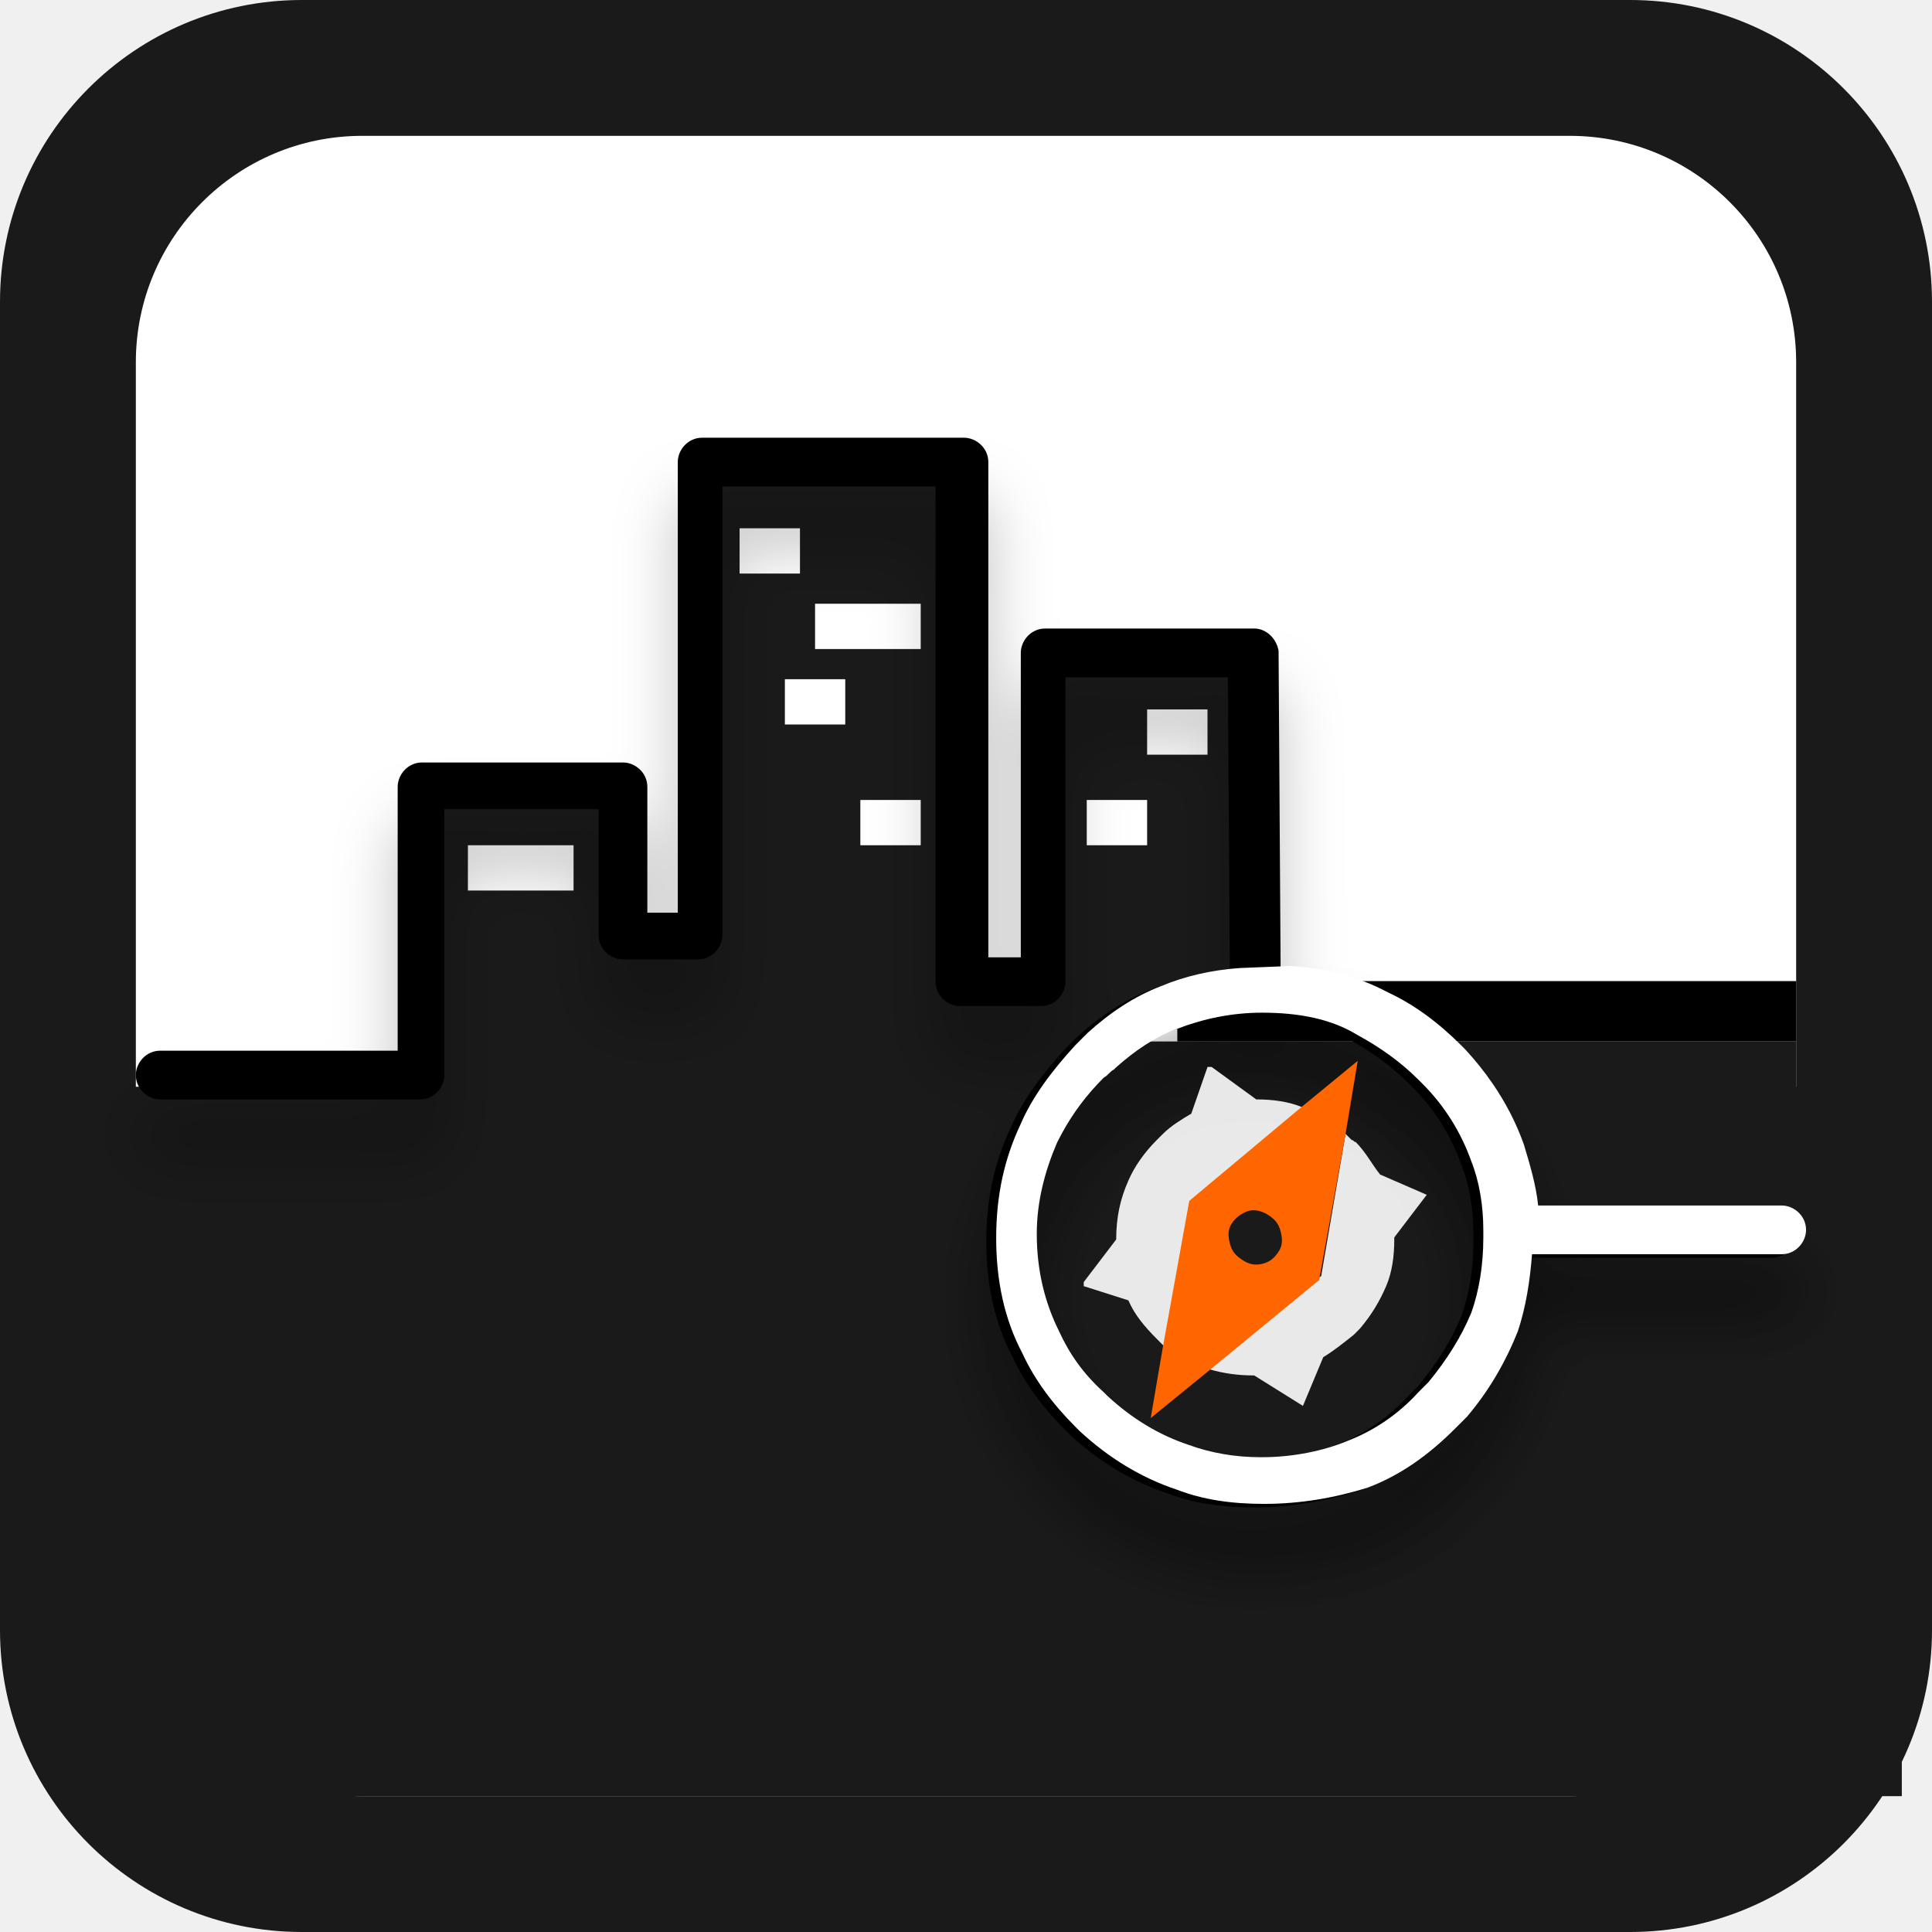
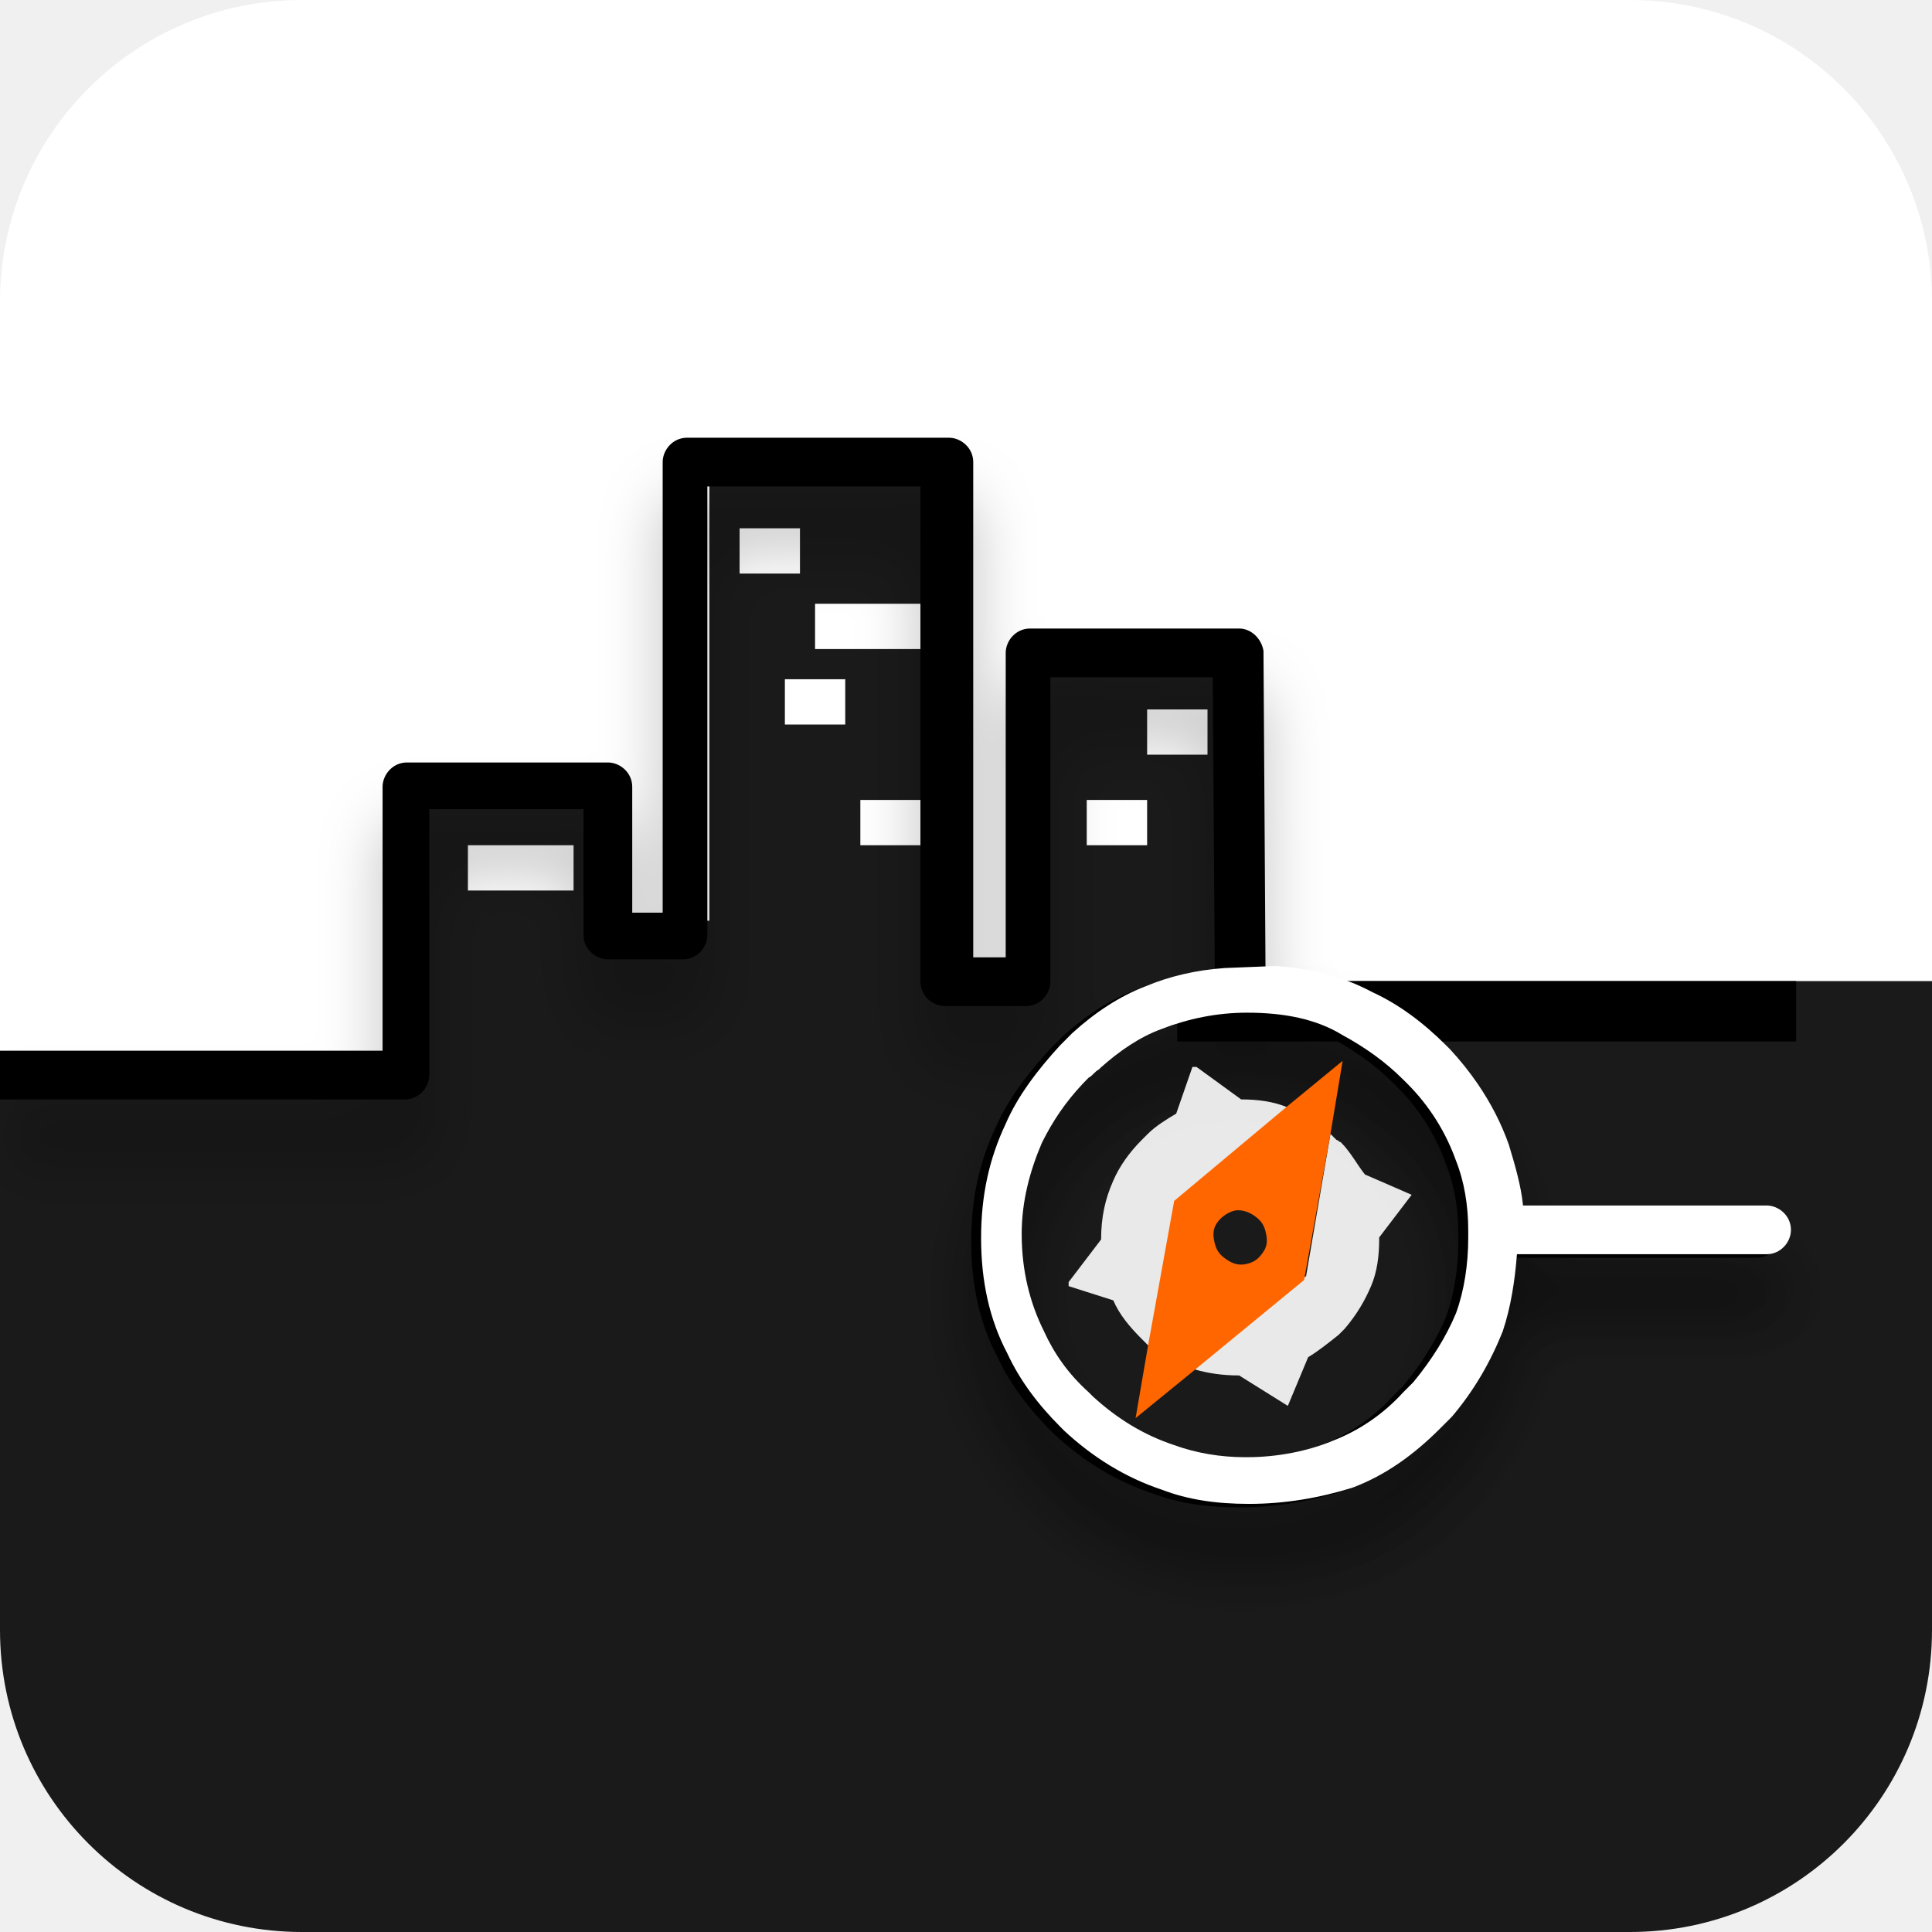
<svg xmlns="http://www.w3.org/2000/svg" width="128" height="128" viewBox="0 0 128 128" fill="none">
-   <rect width="128" height="128" rx="20" fill="#1A1A1A" />
-   <rect x="9" y="9" width="110" height="110" rx="15" fill="white" />
-   <rect x="70" y="69" width="49" height="8" fill="#1A1A1A" />
-   <line x1="78" y1="67" x2="119" y2="67" stroke="black" stroke-width="4" />
-   <rect x="28" y="52" width="13" height="19" fill="#1A1A1A" />
-   <rect x="47" y="31" width="17" height="40" fill="#1A1A1A" />
-   <rect x="69" y="43" width="14" height="22" fill="#1A1A1A" />
-   <rect x="28" y="61" width="25" height="12" fill="#1A1A1A" />
-   <path d="M52 61L62.5 65.179H69.5H77L69.5 70.286L66.5 74H52V61Z" fill="#1A1A1A" stroke="#1A1A1A" />
-   <rect x="49" y="35" width="4" height="3" fill="white" />
-   <rect x="52" y="45" width="4" height="3" fill="white" />
-   <rect x="76" y="47" width="4" height="3" fill="white" />
-   <rect x="57" y="53" width="4" height="3" fill="white" />
-   <rect x="72" y="53" width="4" height="3" fill="white" />
-   <rect x="54" y="40" width="7" height="3" fill="white" />
-   <rect x="31" y="56" width="7" height="3" fill="white" />
-   <rect x="6" y="72" width="120" height="47" fill="#1A1A1A" />
-   <g filter="url(#filter0_d)">
-     <path fill-rule="evenodd" clip-rule="evenodd" d="M81.482 64.367L84.844 64.232L84.709 43.12C84.575 42.313 83.902 41.641 83.095 41.641H69.245C68.303 41.641 67.631 42.447 67.631 43.254V63.425H65.479V30.614C65.479 29.672 64.672 29 63.865 29H46.518C45.577 29 44.905 29.807 44.905 30.614V60.467H42.888V52.13C42.888 51.188 42.081 50.516 41.274 50.516H27.961C27.02 50.516 26.347 51.323 26.347 52.13V69.611H10.614C9.672 69.611 9 70.418 9 71.225C9 72.166 9.807 72.839 10.614 72.839H27.826C28.768 72.839 29.44 72.032 29.44 71.225V53.609H39.66V61.946C39.66 62.888 40.467 63.56 41.274 63.56H46.249C47.191 63.56 47.863 62.753 47.863 61.946V32.227H61.983V65.039C61.983 65.98 62.79 66.653 63.597 66.653H68.975C69.917 66.653 70.589 65.846 70.589 65.039V44.868H81.347L81.482 64.367Z" fill="black" />
-     <path d="M77.313 98.927C79.061 99.599 80.944 99.868 83.095 99.868C85.516 99.868 87.802 99.465 89.954 98.792C92.105 97.985 93.988 96.641 95.736 94.892L96.408 94.22L96.543 94.086C98.022 92.337 99.098 90.455 99.905 88.438C100.443 86.824 100.711 85.076 100.846 83.328H117.386C118.328 83.328 119 82.521 119 81.714C119 80.773 118.193 80.1 117.386 80.1H101.249C101.115 78.755 100.711 77.411 100.308 76.066C99.812 74.66 99.112 73.305 98.24 72.032H93.584C95.064 73.511 96.139 75.259 96.812 77.142C97.35 78.487 97.619 80.1 97.619 81.714V82.252C97.619 84 97.35 85.748 96.812 87.227C96.139 88.841 95.198 90.32 93.988 91.799L93.315 92.472C91.971 93.951 90.357 95.027 88.609 95.699C86.995 96.372 84.978 96.775 82.961 96.775H82.826C81.213 96.775 79.599 96.506 78.12 95.968C76.103 95.296 74.355 94.22 72.741 92.741L72.472 92.472C71.127 91.262 70.186 89.917 69.513 88.438C68.572 86.555 68.034 84.403 68.034 81.983C68.034 79.831 68.572 77.814 69.379 75.931C70.105 74.479 70.94 73.245 72.081 72.032C72.207 71.897 72.338 71.763 72.472 71.628C72.606 71.561 72.707 71.46 72.808 71.359C72.909 71.259 73.01 71.158 73.144 71.091L73.279 70.956C74.489 69.88 75.834 68.939 77.313 68.401C79.061 67.729 80.944 67.325 82.961 67.325C85.381 67.325 87.533 67.729 89.281 68.804C90.76 69.611 92.105 70.553 93.315 71.763L93.584 72.032H98.24C97.694 71.235 97.081 70.47 96.408 69.746L96.139 69.477C94.66 67.998 93.046 66.787 91.298 65.98C89.281 64.905 87.13 64.367 84.844 64.232L81.482 64.367C79.599 64.501 77.851 64.905 76.237 65.577C74.489 66.249 72.875 67.325 71.396 68.67L70.589 69.477C69.84 70.294 69.126 71.146 68.498 72.032C67.886 72.895 67.357 73.792 66.958 74.721C65.883 77.007 65.345 79.428 65.345 82.252C65.345 85.076 65.883 87.631 67.093 89.917C67.9 91.665 69.11 93.279 70.589 94.758L70.858 95.027C72.741 96.775 74.892 98.12 77.313 98.927Z" fill="black" />
+   <g clip-path="url(#clip0)">
+     <rect width="128" height="128" rx="20" fill="white" />
+     <rect x="70" y="65" width="58" height="12" fill="#1A1A1A" />
+     <line x1="78" y1="67" x2="119" y2="67" stroke="black" stroke-width="4" />
+     <rect x="28" y="52" width="13" height="19" fill="#1A1A1A" />
+     <rect x="47" y="31" width="17" height="40" fill="#1A1A1A" />
+     <rect x="69" y="43" width="14" height="22" fill="#1A1A1A" />
+     <rect x="28" y="61" width="25" height="12" fill="#1A1A1A" />
+     <path d="M52 61L62.5 65.179H69.5H77L69.5 70.286L66.5 74H52V61Z" fill="#1A1A1A" stroke="#1A1A1A" />
+     <rect x="49" y="35" width="4" height="3" fill="white" />
+     <rect x="52" y="45" width="4" height="3" fill="white" />
+     <rect x="76" y="47" width="4" height="3" fill="white" />
+     <rect x="57" y="53" width="4" height="3" fill="white" />
+     <rect x="72" y="53" width="4" height="3" fill="white" />
+     <rect x="54" y="40" width="7" height="3" fill="white" />
+     <rect x="31" y="56" width="7" height="3" fill="white" />
+     <rect y="72" width="128" height="56" fill="#1A1A1A" />
+     <g filter="url(#filter0_d)">
+       <path fill-rule="evenodd" clip-rule="evenodd" d="M80.482 64.367L83.843 64.232L83.709 43.12C83.575 42.313 82.902 41.641 82.095 41.641H68.244C67.303 41.641 66.631 42.447 66.631 43.254V63.425H64.479V30.614C64.479 29.672 63.672 29 62.865 29H45.518C44.577 29 43.904 29.807 43.904 30.614V60.467H41.887V52.13C41.887 51.188 41.081 50.516 40.274 50.516H26.961C26.019 50.516 25.347 51.323 25.347 52.13V69.611H-0.5C-1.441 69.611 -0 70.418 -0 71.225C-0 72.166 -0.807 72.839 -0 72.839H26.826C27.768 72.839 28.44 72.032 28.44 71.225V53.609H38.66V61.946C38.66 62.888 39.467 63.56 40.274 63.56H45.249C46.191 63.56 46.863 62.753 46.863 61.946V32.227H60.983V65.039C60.983 65.98 61.79 66.653 62.596 66.653H67.975C68.917 66.653 69.589 65.846 69.589 65.039V44.868H80.347L80.482 64.367Z" fill="black" />
+       <path d="M76.313 98.927C78.061 99.599 79.944 99.868 82.095 99.868C84.516 99.868 86.802 99.465 88.953 98.792C91.105 97.985 92.988 96.641 94.736 94.892L95.408 94.22L95.543 94.086C97.022 92.337 98.098 90.455 98.904 88.438C99.442 86.824 99.711 85.076 99.846 83.328H116.386C117.328 83.328 118 82.521 118 81.714C118 80.773 117.193 80.1 116.386 80.1H100.249C100.115 78.755 99.711 77.411 99.308 76.066C98.812 74.66 98.112 73.305 97.24 72.032H92.584C94.064 73.511 95.139 75.259 95.812 77.142C96.35 78.487 96.618 80.1 96.618 81.714V82.252C96.618 84 96.35 85.748 95.812 87.227C95.139 88.841 94.198 90.32 92.988 91.799L92.315 92.472C90.971 93.951 89.357 95.027 87.609 95.699C85.995 96.372 83.978 96.775 81.961 96.775H81.826C80.213 96.775 78.599 96.506 77.12 95.968C75.103 95.296 73.354 94.22 71.741 92.741L71.472 92.472C70.127 91.262 69.186 89.917 68.513 88.438C67.572 86.555 67.034 84.403 67.034 81.983C67.034 79.831 67.572 77.814 68.379 75.931C69.105 74.479 69.94 73.245 71.08 72.032C71.207 71.897 71.337 71.763 71.472 71.628C71.606 71.561 71.707 71.46 71.808 71.359C71.909 71.259 72.01 71.158 72.144 71.091L72.279 70.956C73.489 69.88 74.834 68.939 76.313 68.401C78.061 67.729 79.944 67.325 81.961 67.325C84.381 67.325 86.533 67.729 88.281 68.804C89.76 69.611 91.105 70.553 92.315 71.763L92.584 72.032H97.24C96.694 71.235 96.081 70.47 95.408 69.746L95.139 69.477C93.66 67.998 92.046 66.787 90.298 65.98C88.281 64.905 86.129 64.367 83.843 64.232L80.482 64.367C78.599 64.501 76.851 64.905 75.237 65.577C73.489 66.249 71.875 67.325 70.396 68.67L69.589 69.477C68.84 70.294 68.125 71.146 67.498 72.032C66.886 72.895 66.357 73.792 65.958 74.721C64.882 77.007 64.345 79.428 64.345 82.252C64.345 85.076 64.882 87.631 66.093 89.917C66.9 91.665 68.11 93.279 69.589 94.758L69.858 95.027C71.741 96.775 73.892 98.12 76.313 98.927Z" fill="black" />
+     </g>
+     <g filter="url(#filter1_d)">
+       <path d="M76.968 98.694C78.716 99.367 80.599 99.636 82.751 99.636C85.171 99.636 87.457 99.232 89.609 98.56C91.76 97.753 93.643 96.408 95.391 94.66L96.064 93.988L96.198 93.853C97.677 92.105 98.753 90.222 99.56 88.205C100.098 86.592 100.367 84.844 100.501 83.095H117.042C117.983 83.095 118.655 82.288 118.655 81.482C118.655 80.54 117.848 79.868 117.042 79.868H100.905C100.77 78.523 100.367 77.178 99.963 75.834C99.467 74.428 98.767 73.073 97.895 71.799H93.24C94.719 73.279 95.795 75.027 96.467 76.909C97.005 78.254 97.274 79.868 97.274 81.482V82.02C97.274 83.768 97.005 85.516 96.467 86.995C95.795 88.609 94.853 90.088 93.643 91.567L92.971 92.24C91.626 93.719 90.012 94.795 88.264 95.467C86.65 96.139 84.633 96.543 82.616 96.543H82.482C80.868 96.543 79.254 96.274 77.775 95.736C75.758 95.064 74.01 93.988 72.396 92.509L72.127 92.24C70.782 91.029 69.841 89.685 69.169 88.205C68.227 86.323 67.689 84.171 67.689 81.751C67.689 79.599 68.227 77.582 69.034 75.699C69.76 74.247 70.596 73.012 71.736 71.799C71.862 71.665 71.993 71.531 72.127 71.396C72.262 71.329 72.362 71.228 72.463 71.127C72.564 71.026 72.665 70.925 72.799 70.858L72.934 70.724C74.144 69.648 75.489 68.707 76.968 68.169C78.716 67.496 80.599 67.093 82.616 67.093C85.037 67.093 87.188 67.496 88.936 68.572C90.416 69.379 91.76 70.32 92.971 71.531L93.24 71.799H97.895C97.35 71.003 96.737 70.238 96.064 69.513L95.795 69.245C94.315 67.765 92.702 66.555 90.954 65.748C88.936 64.672 86.785 64.135 84.499 64L81.137 64.135C79.254 64.269 77.506 64.672 75.892 65.345C74.144 66.017 72.531 67.093 71.051 68.438L70.245 69.245C69.495 70.062 68.781 70.913 68.153 71.799C67.541 72.663 67.012 73.56 66.614 74.489C65.538 76.775 65 79.196 65 82.02C65 84.844 65.538 87.398 66.748 89.685C67.555 91.433 68.765 93.046 70.245 94.526L70.513 94.795C72.396 96.543 74.548 97.888 76.968 98.694Z" fill="white" />
+     </g>
+     <path opacity="0.9" d="M79.002 70.687L77.927 73.78C77.254 74.183 76.582 74.587 76.044 75.125C75.91 75.259 75.775 75.394 75.641 75.528C74.834 76.335 74.161 77.276 73.758 78.218C73.22 79.428 72.951 80.638 72.951 82.117L70.8 84.941C70.8 85.076 70.8 85.076 70.8 85.21L73.758 86.152C74.161 87.093 74.834 87.9 75.641 88.707L75.775 88.841C75.91 88.975 76.044 89.11 76.178 89.245L77.927 79.562L85.323 73.376C84.382 72.973 83.306 72.839 82.23 72.839L79.271 70.687C79.271 70.687 79.137 70.687 79.002 70.687ZM88.819 75.663C88.685 75.663 88.685 75.528 88.55 75.528C88.416 75.394 88.281 75.259 88.147 75.125L86.533 84.538L79.002 90.724H79.137C80.078 90.993 81.02 91.127 82.095 91.127L85.323 93.144L86.668 89.917C87.34 89.513 88.012 88.975 88.685 88.438C88.819 88.303 88.954 88.169 89.088 88.034C89.895 87.093 90.433 86.152 90.836 85.21C91.24 84.269 91.374 83.193 91.374 82.117V81.983L93.526 79.159L90.433 77.814C89.895 77.142 89.492 76.335 88.819 75.663Z" fill="white" />
+     <path d="M88.147 75.124L88.953 70.283L85.188 73.376L77.792 79.562L76.044 89.244L75.237 93.951L78.868 90.993L86.398 84.807L88.147 75.124ZM81.692 80.234C82.095 80.1 82.633 80.234 83.037 80.504C83.44 80.772 83.709 81.041 83.843 81.579C83.978 82.117 83.978 82.521 83.709 82.924C83.44 83.327 83.171 83.596 82.633 83.731C82.095 83.865 81.692 83.731 81.288 83.462C80.885 83.193 80.616 82.924 80.482 82.386C80.347 81.848 80.347 81.445 80.616 81.041C80.885 80.638 81.288 80.369 81.692 80.234Z" fill="#FF6600" />
  </g>
-   <g filter="url(#filter1_d)">
-     <path d="M77.968 98.694C79.716 99.367 81.599 99.636 83.751 99.636C86.171 99.636 88.457 99.232 90.609 98.56C92.76 97.753 94.643 96.408 96.391 94.66L97.064 93.988L97.198 93.853C98.677 92.105 99.753 90.222 100.56 88.205C101.098 86.592 101.367 84.844 101.501 83.095H118.042C118.983 83.095 119.655 82.288 119.655 81.482C119.655 80.54 118.848 79.868 118.042 79.868H101.905C101.77 78.523 101.367 77.178 100.963 75.834C100.467 74.428 99.767 73.073 98.895 71.799H94.24C95.719 73.279 96.795 75.027 97.467 76.909C98.005 78.254 98.274 79.868 98.274 81.482V82.02C98.274 83.768 98.005 85.516 97.467 86.995C96.795 88.609 95.853 90.088 94.643 91.567L93.971 92.24C92.626 93.719 91.012 94.795 89.264 95.467C87.65 96.139 85.633 96.543 83.616 96.543H83.482C81.868 96.543 80.254 96.274 78.775 95.736C76.758 95.064 75.01 93.988 73.396 92.509L73.127 92.24C71.782 91.029 70.841 89.685 70.169 88.205C69.227 86.323 68.689 84.171 68.689 81.751C68.689 79.599 69.227 77.582 70.034 75.699C70.76 74.247 71.596 73.012 72.736 71.799C72.862 71.665 72.993 71.531 73.127 71.396C73.262 71.329 73.362 71.228 73.463 71.127C73.564 71.026 73.665 70.925 73.799 70.858L73.934 70.724C75.144 69.648 76.489 68.707 77.968 68.169C79.716 67.496 81.599 67.093 83.616 67.093C86.037 67.093 88.188 67.496 89.936 68.572C91.416 69.379 92.76 70.32 93.971 71.531L94.24 71.799H98.895C98.35 71.003 97.737 70.238 97.064 69.513L96.795 69.245C95.315 67.765 93.702 66.555 91.954 65.748C89.936 64.672 87.785 64.135 85.499 64L82.137 64.135C80.254 64.269 78.506 64.672 76.892 65.345C75.144 66.017 73.531 67.093 72.051 68.438L71.245 69.245C70.495 70.062 69.781 70.913 69.153 71.799C68.541 72.663 68.012 73.56 67.614 74.489C66.538 76.775 66 79.196 66 82.02C66 84.844 66.538 87.398 67.748 89.685C68.555 91.433 69.765 93.046 71.245 94.526L71.513 94.795C73.396 96.543 75.548 97.888 77.968 98.694Z" fill="white" />
-   </g>
-   <path opacity="0.9" d="M80.002 70.687L78.927 73.78C78.254 74.183 77.582 74.587 77.044 75.125C76.91 75.259 76.775 75.394 76.641 75.528C75.834 76.335 75.161 77.276 74.758 78.218C74.22 79.428 73.951 80.638 73.951 82.117L71.8 84.941C71.8 85.076 71.8 85.076 71.8 85.21L74.758 86.152C75.161 87.093 75.834 87.9 76.641 88.707L76.775 88.841C76.91 88.975 77.044 89.11 77.178 89.245L78.927 79.562L86.323 73.376C85.382 72.973 84.306 72.839 83.23 72.839L80.271 70.687C80.271 70.687 80.137 70.687 80.002 70.687ZM89.819 75.663C89.685 75.663 89.685 75.528 89.55 75.528C89.416 75.394 89.281 75.259 89.147 75.125L87.533 84.538L80.002 90.724H80.137C81.078 90.993 82.02 91.127 83.095 91.127L86.323 93.144L87.668 89.917C88.34 89.513 89.012 88.975 89.685 88.438C89.819 88.303 89.954 88.169 90.088 88.034C90.895 87.093 91.433 86.152 91.836 85.21C92.24 84.269 92.374 83.193 92.374 82.117V81.983L94.526 79.159L91.433 77.814C90.895 77.142 90.492 76.335 89.819 75.663Z" fill="white" />
-   <path d="M89.147 75.124L89.953 70.283L86.188 73.376L78.792 79.562L77.044 89.244L76.237 93.951L79.868 90.993L87.398 84.807L89.147 75.124ZM82.692 80.234C83.095 80.1 83.633 80.234 84.037 80.504C84.44 80.772 84.709 81.041 84.843 81.579C84.978 82.117 84.978 82.521 84.709 82.924C84.44 83.327 84.171 83.596 83.633 83.731C83.095 83.865 82.692 83.731 82.288 83.462C81.885 83.193 81.616 82.924 81.482 82.386C81.347 81.848 81.347 81.445 81.616 81.041C81.885 80.638 82.288 80.369 82.692 80.234Z" fill="#FF6600" />
  <defs>
-     <filter id="filter0_d" x="5" y="29" width="118" height="78.868" filterUnits="userSpaceOnUse" color-interpolation-filters="sRGB">
+     <filter id="filter0_d" x="-4.819" y="29" width="126.819" height="78.868" filterUnits="userSpaceOnUse" color-interpolation-filters="sRGB">
      <feFlood flood-opacity="0" result="BackgroundImageFix" />
      <feColorMatrix in="SourceAlpha" type="matrix" values="0 0 0 0 0 0 0 0 0 0 0 0 0 0 0 0 0 0 127 0" />
      <feOffset dy="4" />
      <feGaussianBlur stdDeviation="2" />
      <feColorMatrix type="matrix" values="0 0 0 0 0 0 0 0 0 0 0 0 0 0 0 0 0 0 0.25 0" />
      <feBlend mode="normal" in2="BackgroundImageFix" result="effect1_dropShadow" />
      <feBlend mode="normal" in="SourceGraphic" in2="effect1_dropShadow" result="shape" />
    </filter>
-     <filter id="filter1_d" x="62" y="64" width="61.655" height="43.636" filterUnits="userSpaceOnUse" color-interpolation-filters="sRGB">
+     <filter id="filter1_d" x="61" y="64" width="61.655" height="43.636" filterUnits="userSpaceOnUse" color-interpolation-filters="sRGB">
      <feFlood flood-opacity="0" result="BackgroundImageFix" />
      <feColorMatrix in="SourceAlpha" type="matrix" values="0 0 0 0 0 0 0 0 0 0 0 0 0 0 0 0 0 0 127 0" />
      <feOffset dy="4" />
      <feGaussianBlur stdDeviation="2" />
      <feColorMatrix type="matrix" values="0 0 0 0 0 0 0 0 0 0 0 0 0 0 0 0 0 0 0.25 0" />
      <feBlend mode="normal" in2="BackgroundImageFix" result="effect1_dropShadow" />
      <feBlend mode="normal" in="SourceGraphic" in2="effect1_dropShadow" result="shape" />
    </filter>
+     <clipPath id="clip0">
+       <rect width="128" height="128" rx="20" fill="white" />
+     </clipPath>
  </defs>
</svg>
